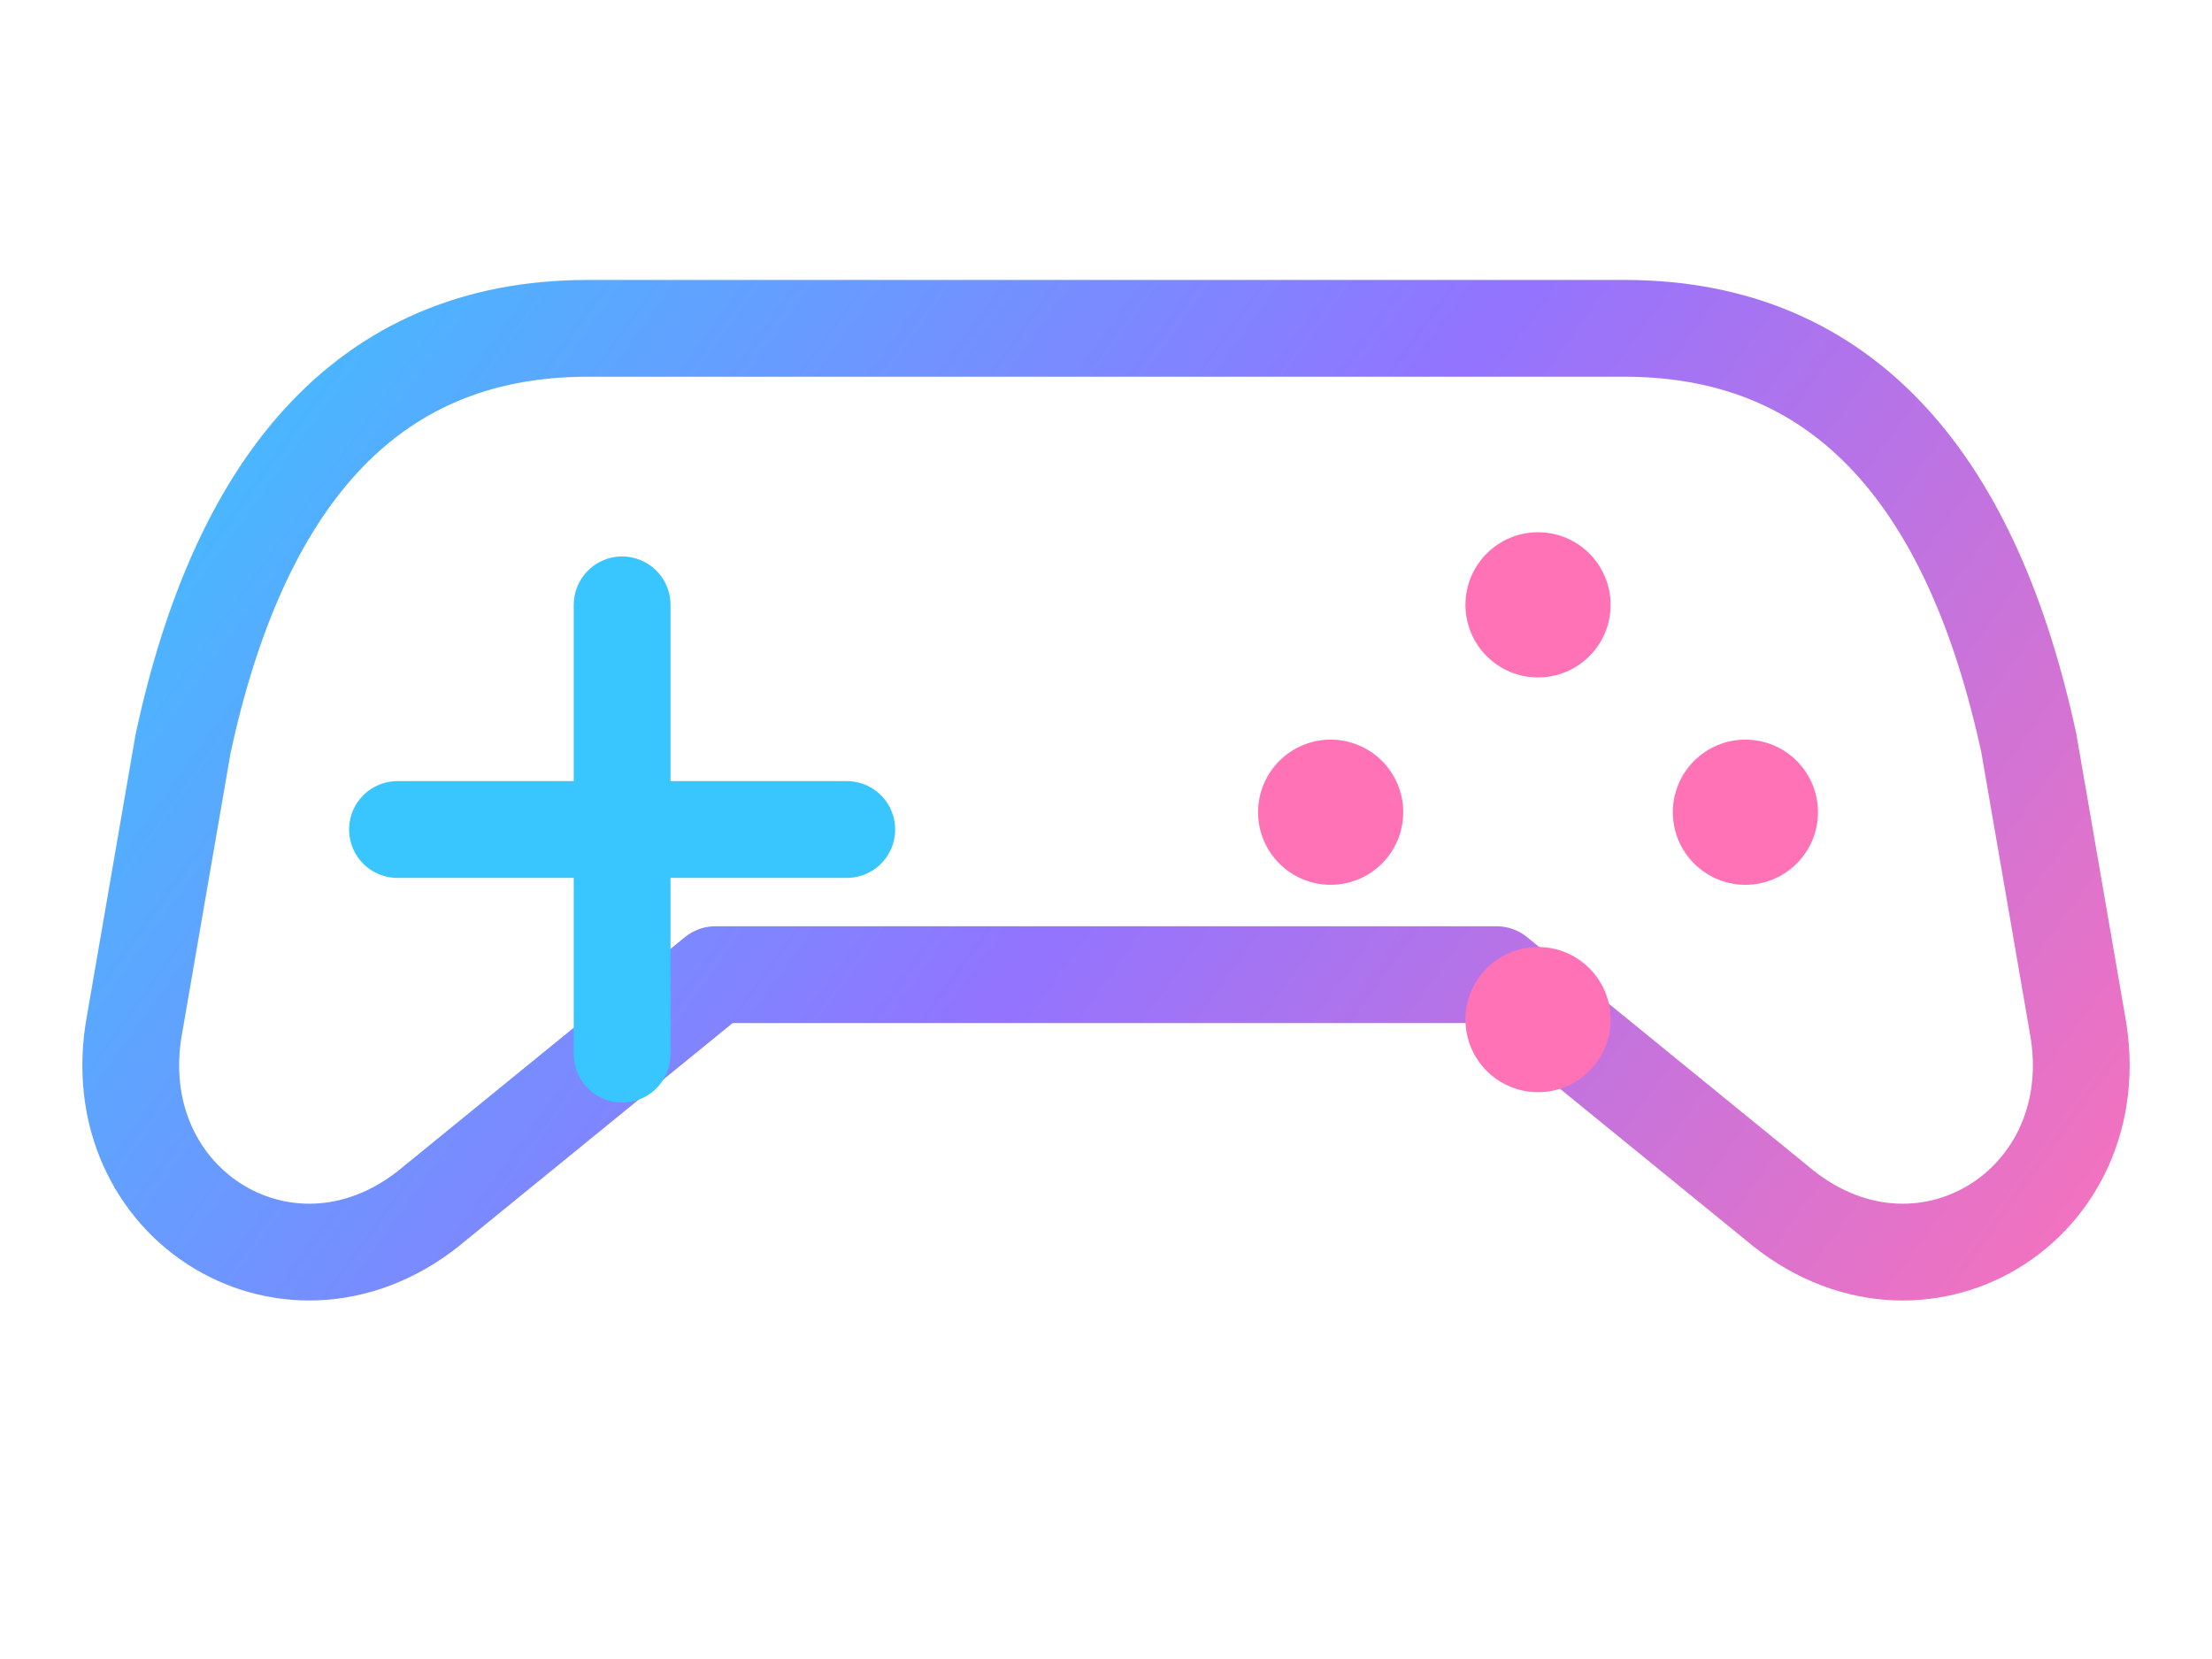
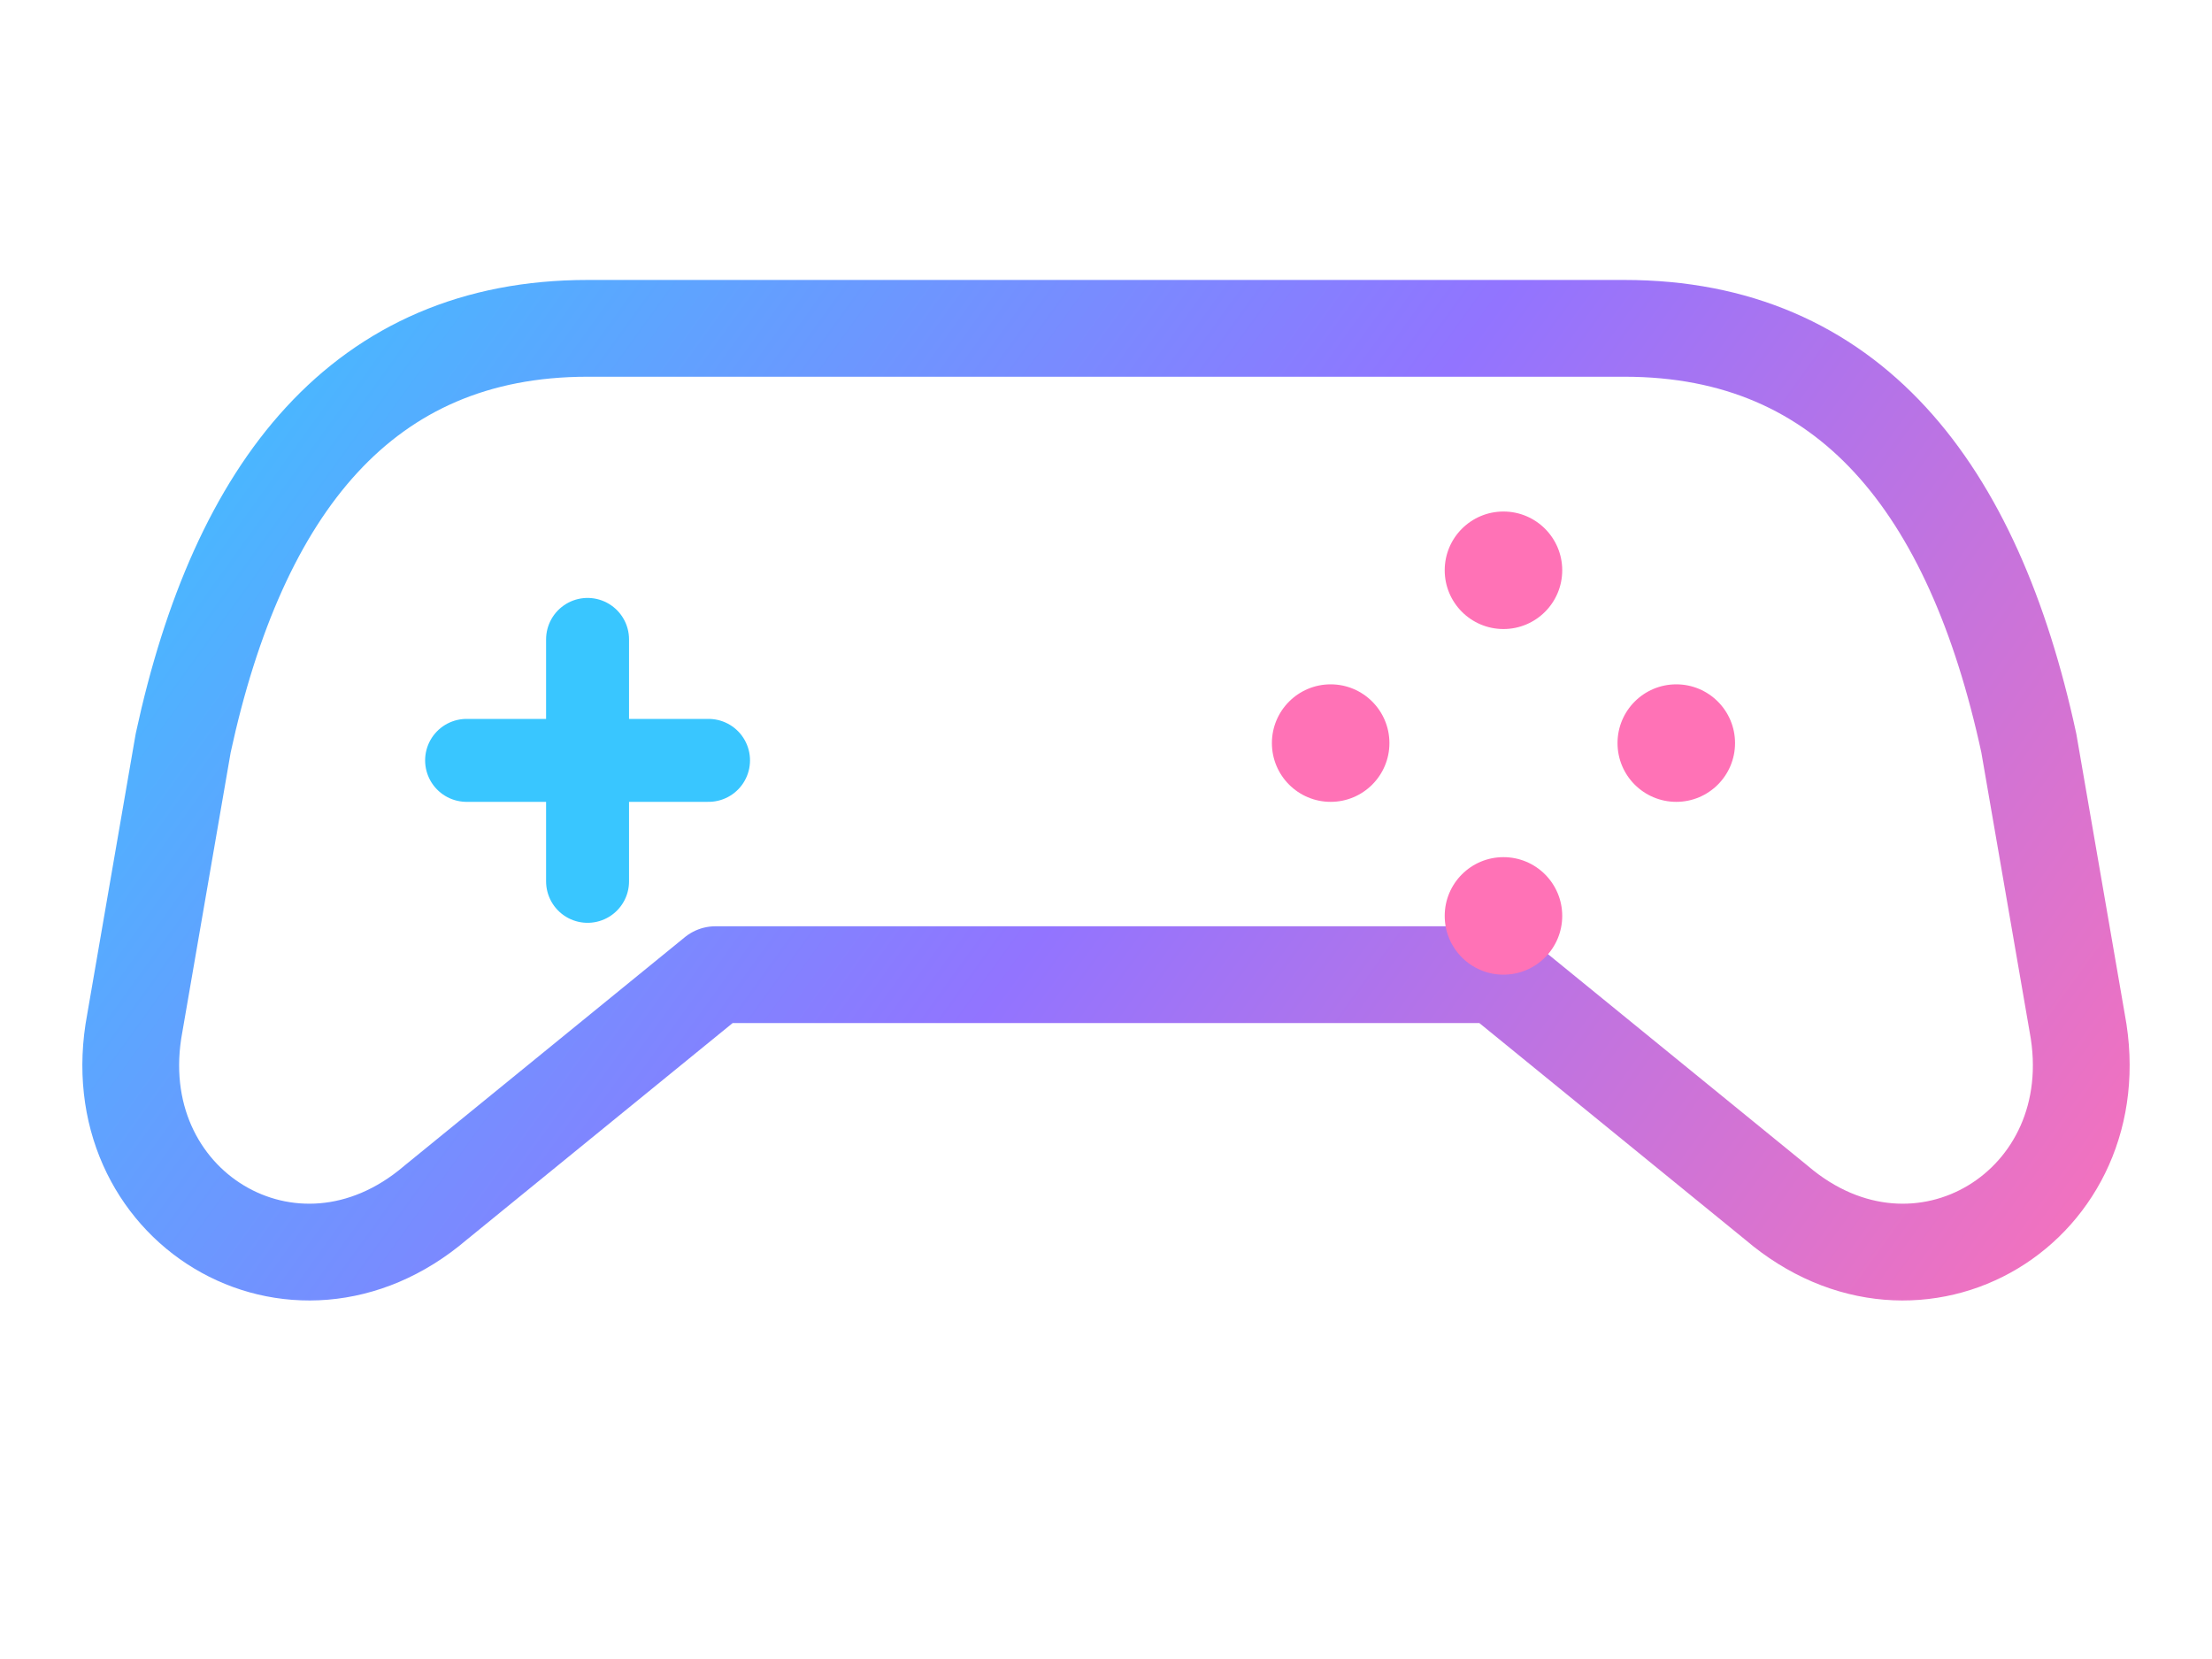
<svg xmlns="http://www.w3.org/2000/svg" viewBox="0 0 64 48" fill="none">
  <defs>
    <linearGradient id="controllerSpectrum" x1="5" y1="5" x2="59" y2="44" gradientUnits="userSpaceOnUse">
      <stop offset="0" stop-color="#39C6FF" />
      <stop offset=".5" stop-color="#9274FF" />
      <stop offset="1" stop-color="#FF72B6" />
    </linearGradient>
  </defs>
  <path d="M17 9.5h30c6.5 0 10.1 4.6 11.7 12l1.4 8.1c1 5.3-4.6 8.7-8.7 5.2l-8.1-6.6H20.7l-8.1 6.6c-4.1 3.5-9.7.1-8.7-5.2l1.4-8.1c1.6-7.4 5.2-12 11.7-12Z" stroke="url(#controllerSpectrum)" stroke-width="2.8" stroke-linecap="round" stroke-linejoin="round" />
-   <path d="M18 17.5v13M11.5 24h13" stroke="#39C6FF" stroke-width="2.8" stroke-linecap="round" />
+   <path d="M17 18.5v7M13.5 22h7" stroke="#39C6FF" stroke-width="2.4" stroke-linecap="round" />
  <g fill="#FF72B6">
-     <circle cx="44.5" cy="17.5" r="2.1" />
-     <circle cx="50.5" cy="23.5" r="2.1" />
-     <circle cx="44.5" cy="29.5" r="2.1" />
-     <circle cx="38.5" cy="23.5" r="2.1" />
+     <circle cx="43.5" cy="16.5" r="1.7" />
+     <circle cx="48.5" cy="21.5" r="1.7" />
+     <circle cx="43.5" cy="26.5" r="1.7" />
+     <circle cx="38.5" cy="21.5" r="1.7" />
  </g>
</svg>
